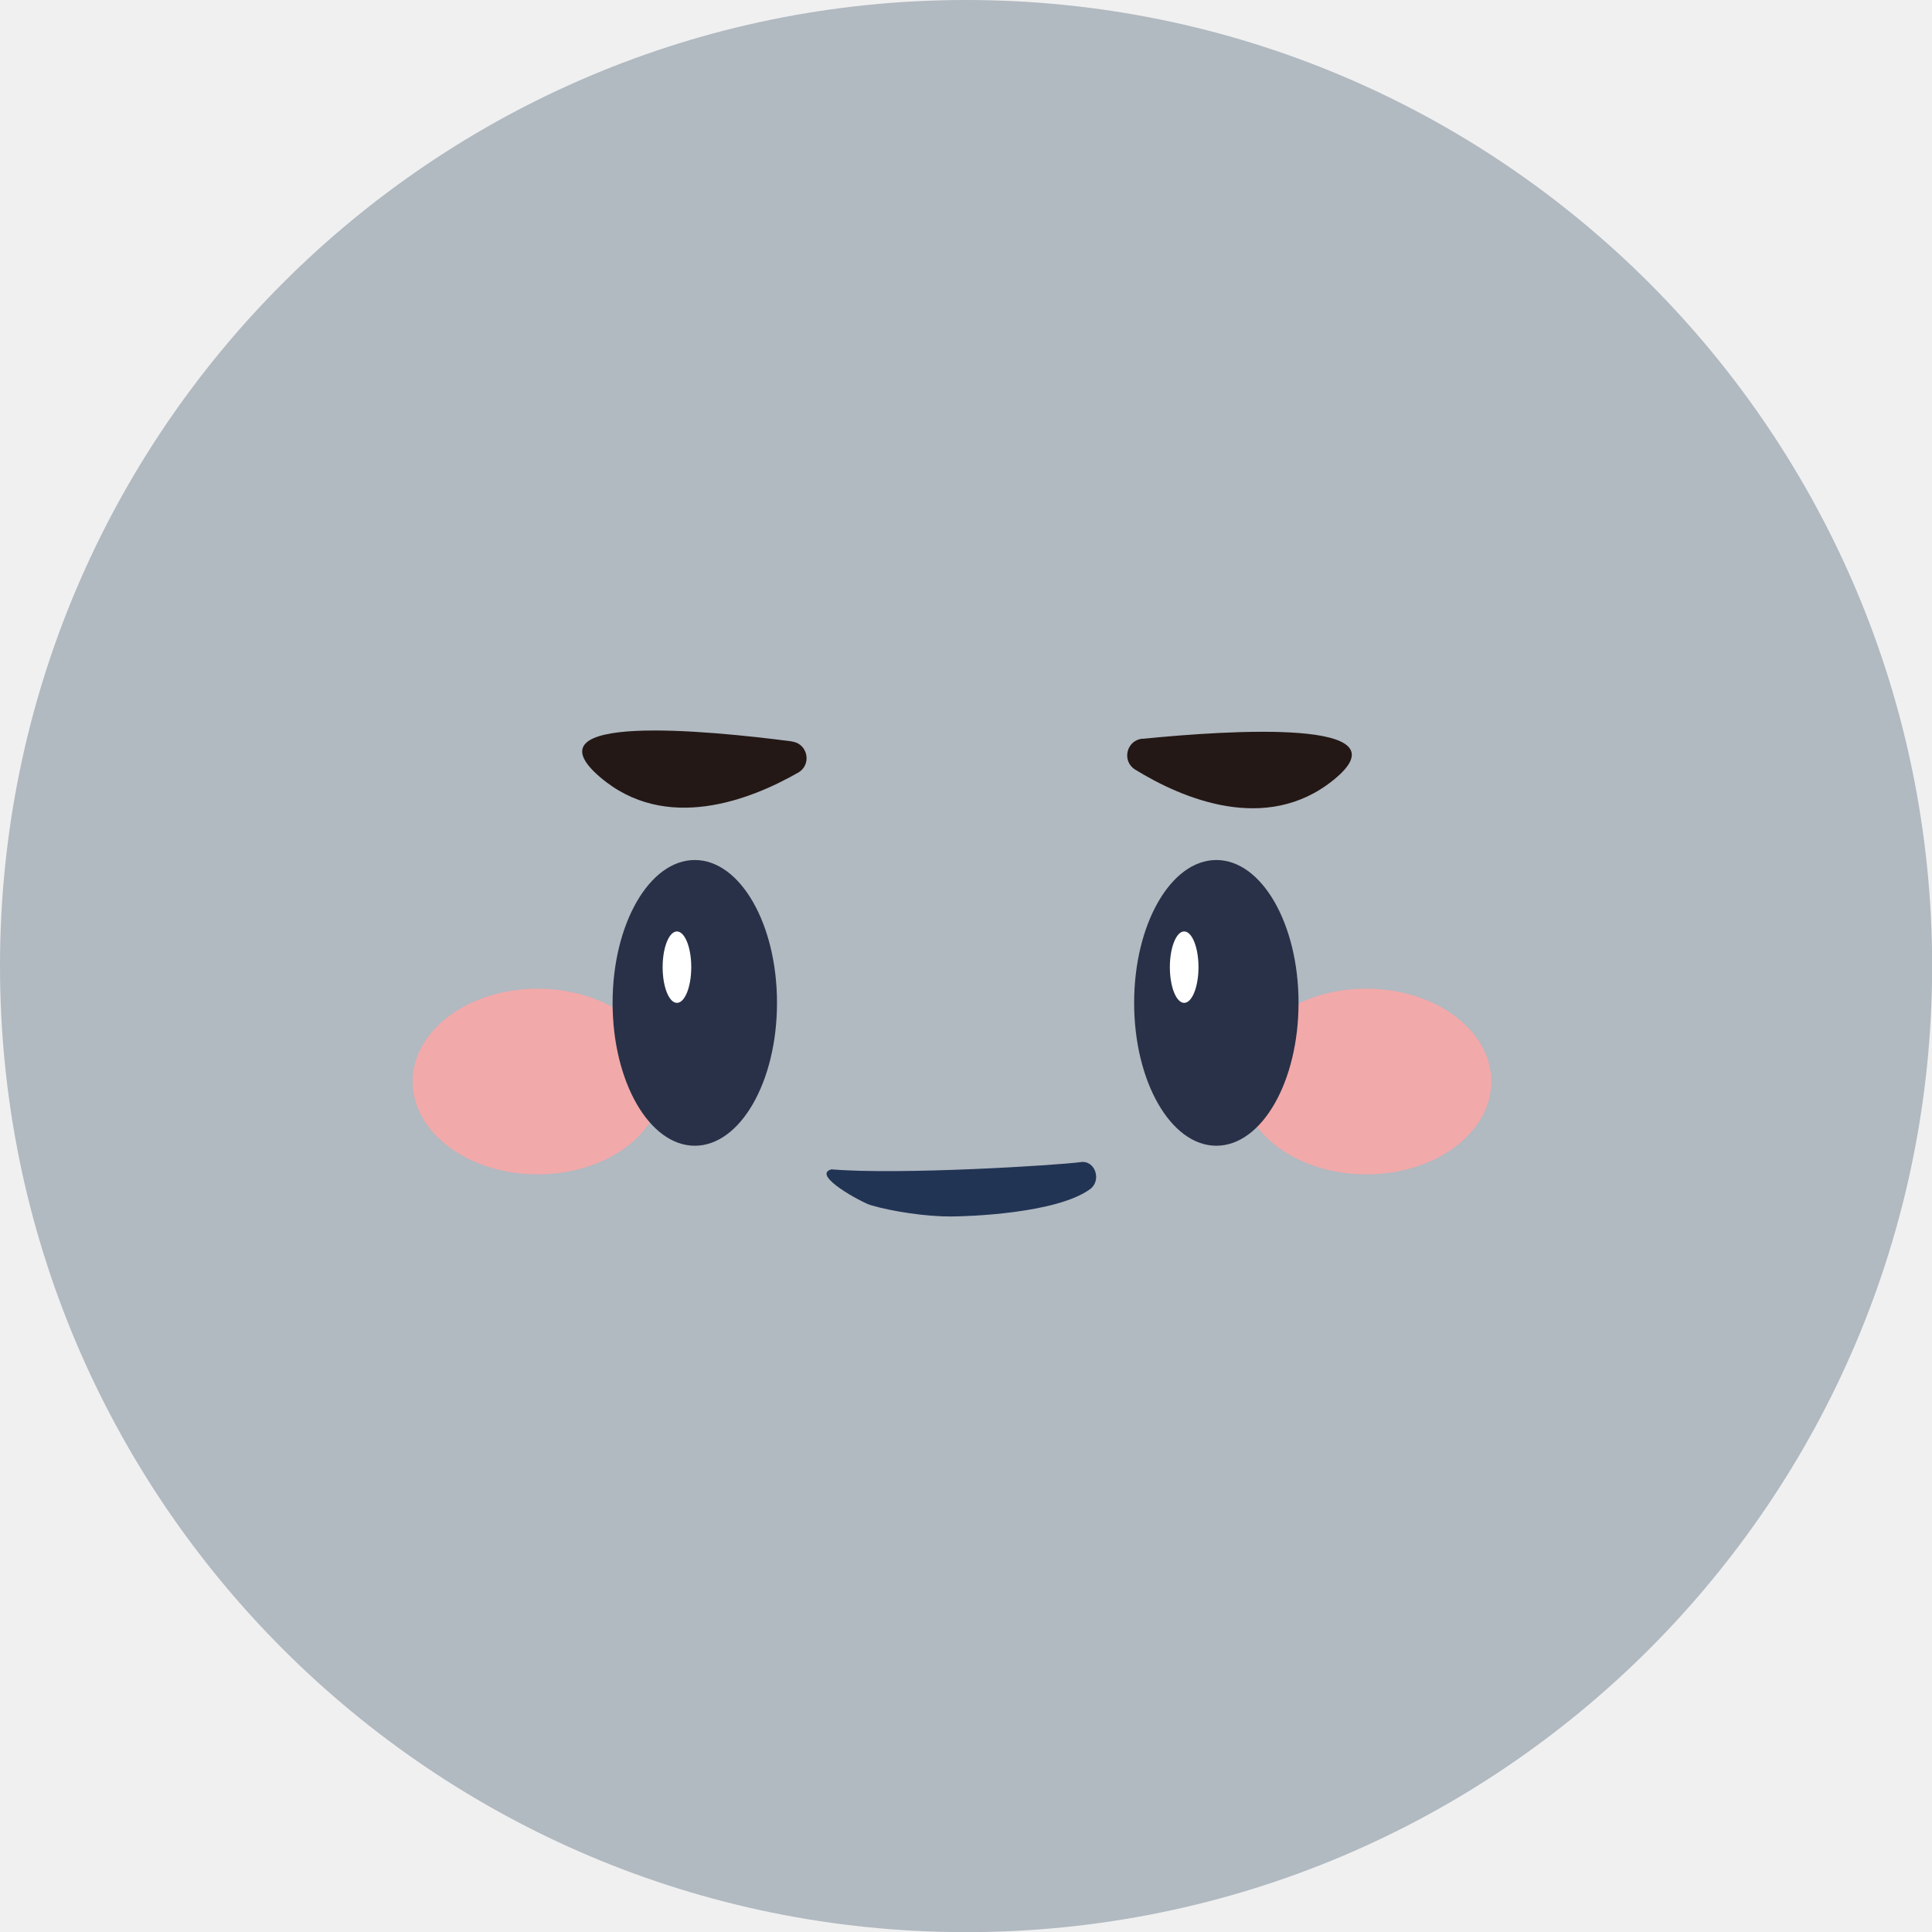
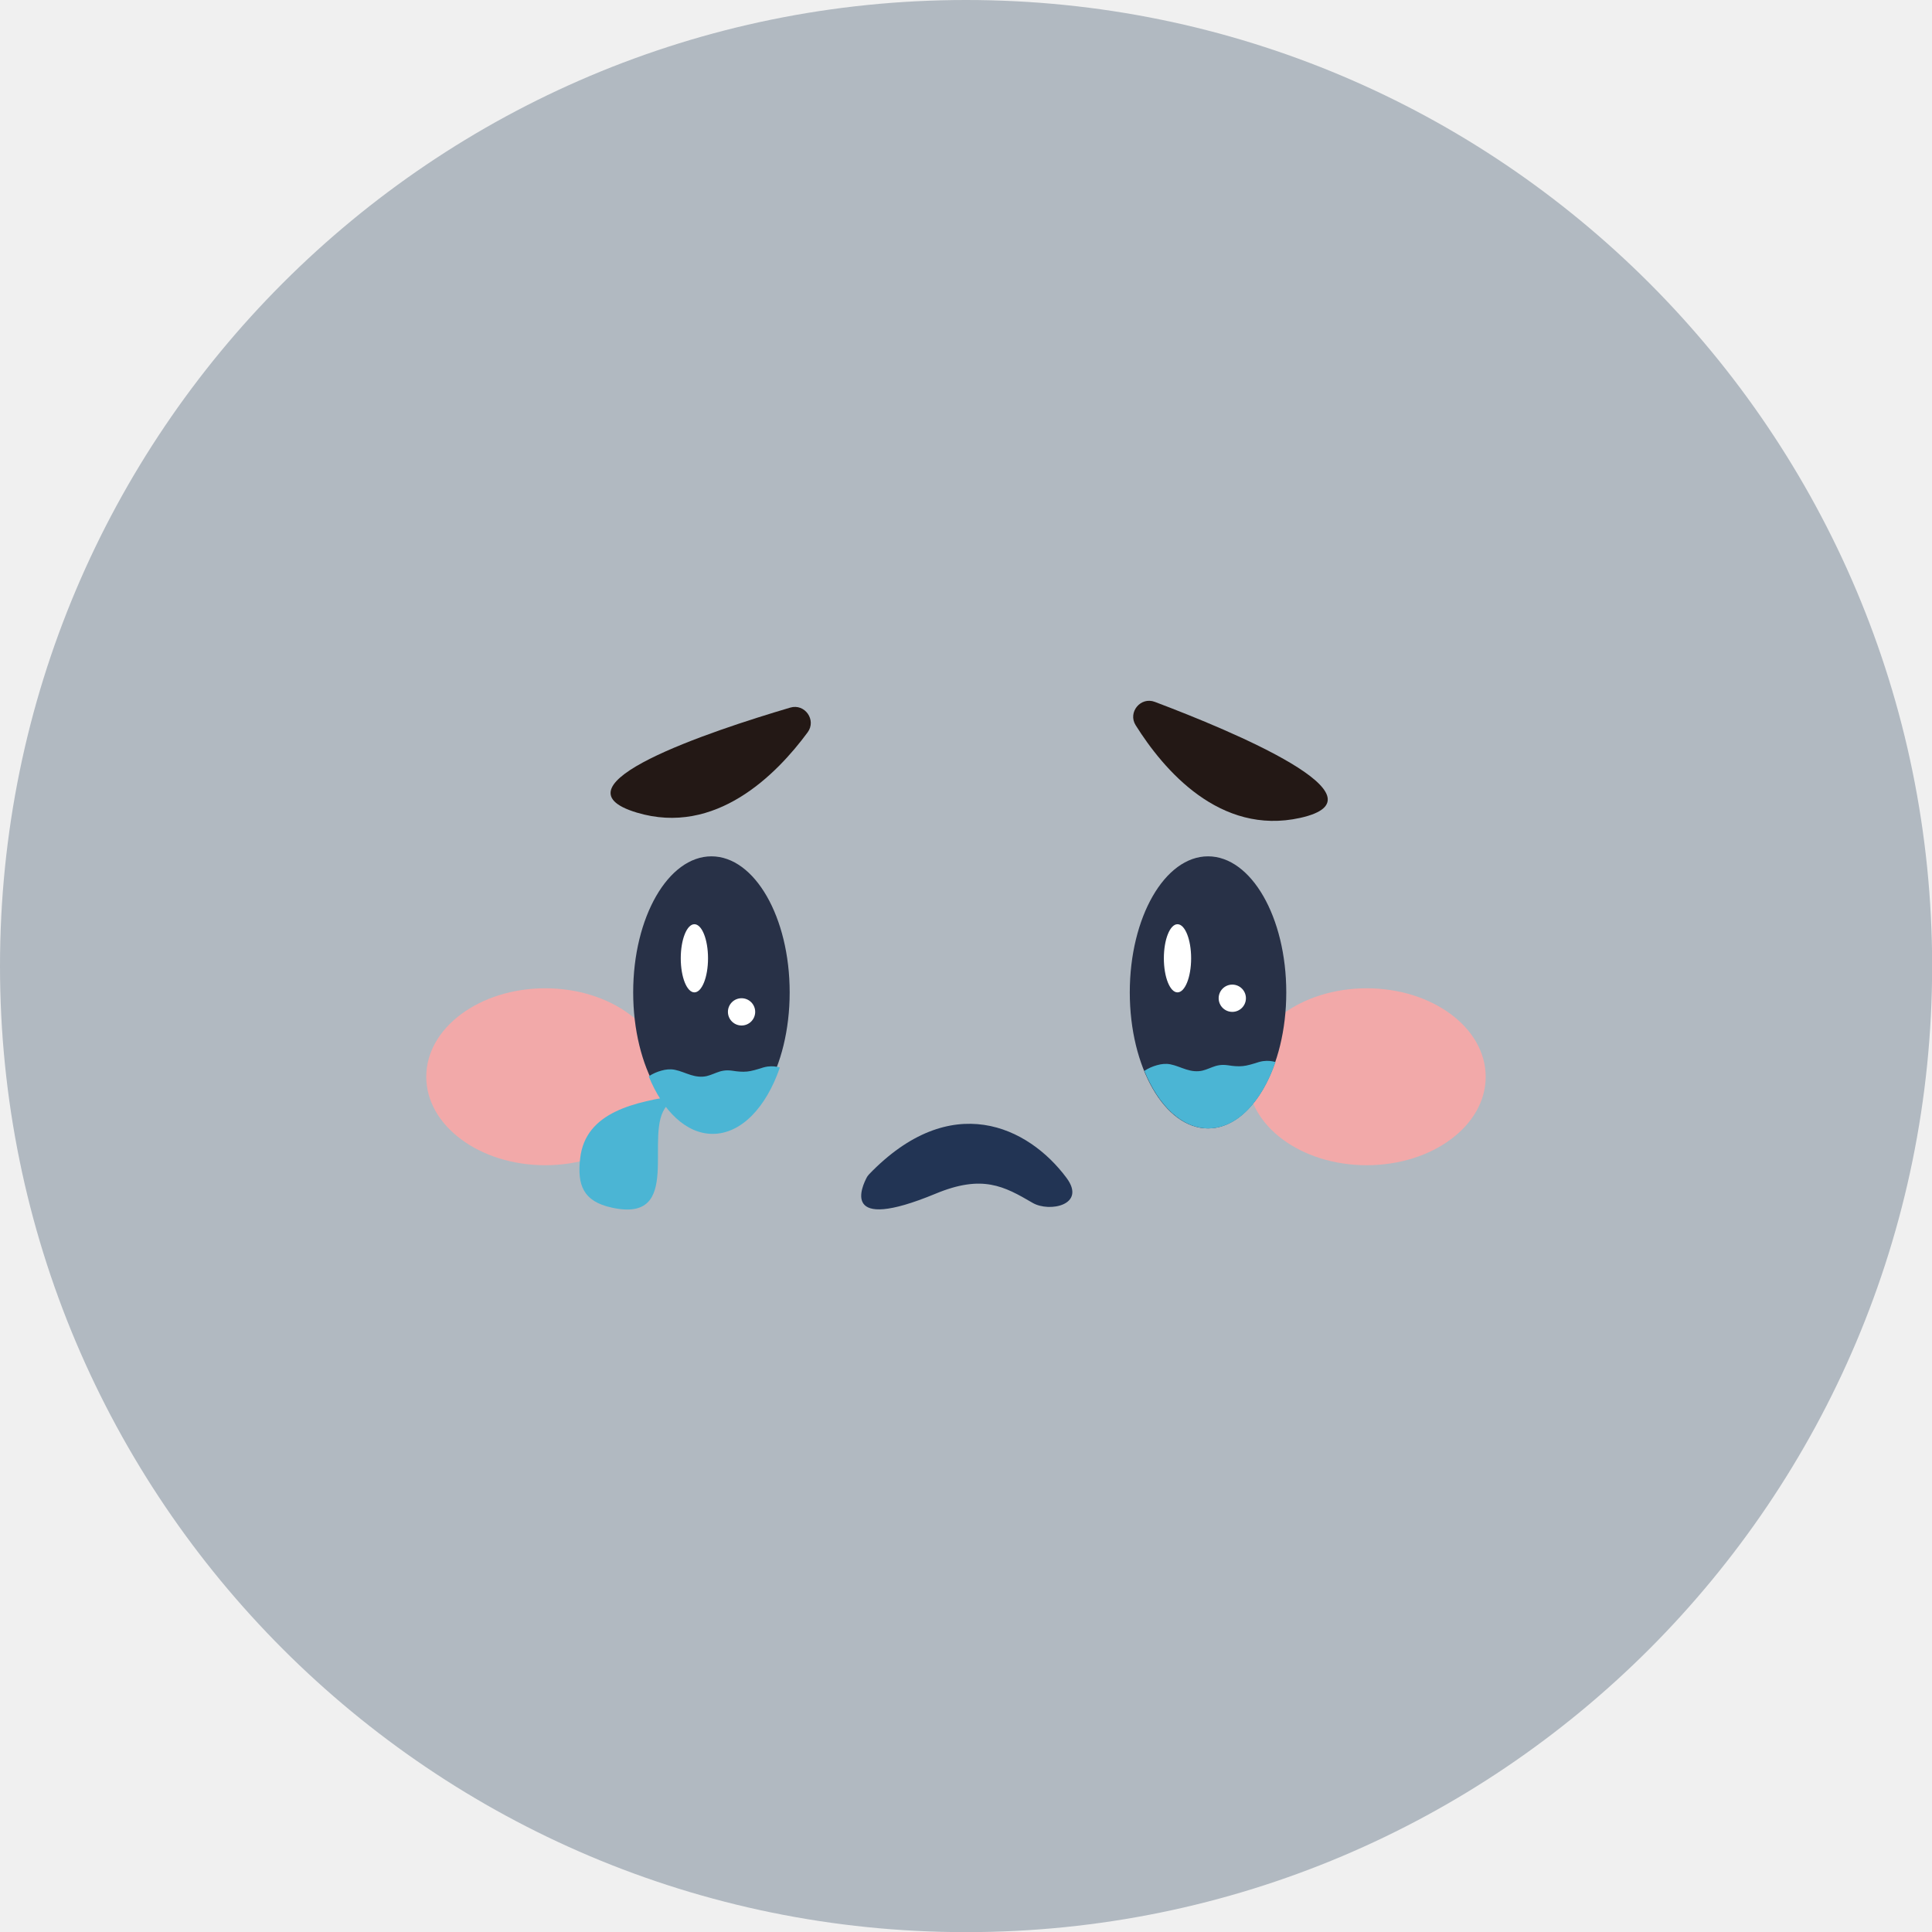
<svg xmlns="http://www.w3.org/2000/svg" id="_레이어_2" data-name="레이어 2" viewBox="0 0 141.73 141.73">
  <defs>
    <style>
      .cls-1 {
        fill: #b1b9c1;
      }

-       .cls-1, .cls-2, .cls-3, .cls-4, .cls-5, .cls-6 {
+       .cls-1, .cls-2, .cls-3, .cls-4, .cls-5, .cls-6, .cls-7 {
        stroke-width: 0px;
      }

      .cls-2 {
        fill: #231815;
      }

      .cls-3 {
+         fill: #4bb5d4;
+       }
+ 
+       .cls-4 {
        fill: #f2a9a9;
      }

-       .cls-4 {
+       .cls-5 {
        fill: #223454;
      }

-       .cls-5 {
+       .cls-6 {
        fill: #283147;
      }

-       .cls-6 {
+       .cls-7 {
        fill: #fff;
      }
    </style>
  </defs>
  <g id="_레이어_1-2" data-name="레이어 1">
    <circle class="cls-1" cx="70.87" cy="70.87" r="70.87" />
    <g>
-       <ellipse class="cls-3" cx="39.44" cy="79.34" rx="9.17" ry="6.81" />
-       <ellipse class="cls-3" cx="100.23" cy="79.34" rx="9.17" ry="6.81" />
-       <ellipse class="cls-5" cx="50.97" cy="73.57" rx="6.03" ry="10.48" />
-       <ellipse class="cls-5" cx="89.23" cy="73.57" rx="6.03" ry="10.48" />
-       <path class="cls-2" d="M83.8,54.19c-1.17.12-1.53,1.65-.52,2.27,3.45,2.12,9.59,4.75,14.53.77,5.62-4.53-7.61-3.67-14-3.03Z" />
-       <path class="cls-2" d="M58.1,54.4c1.17.15,1.47,1.7.45,2.28-3.52,2.01-9.73,4.45-14.54.32-5.48-4.7,7.72-3.44,14.09-2.61Z" />
-       <ellipse class="cls-6" cx="49.66" cy="70.95" rx="1.05" ry="2.62" />
-       <ellipse class="cls-6" cx="86.87" cy="70.95" rx="1.05" ry="2.62" />
+       <ellipse class="cls-4" cx="40" cy="78.99" rx="8.73" ry="6.49" />
+       <ellipse class="cls-4" cx="100.26" cy="78.99" rx="8.73" ry="6.49" />
+       <ellipse class="cls-6" cx="52.19" cy="72.8" rx="5.74" ry="9.98" />
+       <ellipse class="cls-6" cx="88.62" cy="72.8" rx="5.74" ry="9.98" />
+       <path class="cls-3" d="M56.32,78.24c-.22.03-.44.1-.65.17-.2.06-.4.12-.61.16-.34.07-.69.06-1.03.02-.22-.03-.44-.07-.66-.07-.19,0-.37.03-.55.08-.33.1-.64.26-.97.34-.39.09-.79.04-1.17-.08-.39-.12-.77-.3-1.17-.38-.34-.07-.67-.03-.99.06-.33.09-.65.23-.93.42,0,0,0,0,0,0,1.04,2.55,2.75,4.22,4.69,4.22,2.1,0,3.93-1.95,4.93-4.87-.28-.08-.57-.11-.87-.07Z" />
+       <path class="cls-3" d="M92.68,77.84c-.22.03-.44.1-.65.17-.2.06-.4.12-.61.16-.34.07-.69.06-1.03.02-.22-.03-.44-.07-.66-.07-.19,0-.37.03-.55.08-.33.1-.64.26-.97.34-.39.09-.79.04-1.17-.08-.39-.12-.77-.3-1.17-.38-.34-.07-.67-.03-.99.06-.33.09-.65.23-.93.42,0,0,0,0,0,0,1.04,2.55,2.75,4.22,4.69,4.22,2.1,0,3.93-1.95,4.93-4.87-.28-.08-.57-.11-.87-.07Z" />
+       <path class="cls-2" d="M84.72,51.49c-1.05-.4-2,.77-1.41,1.71,2.05,3.27,6.17,8.11,12.07,6.8,6.71-1.49-4.94-6.35-10.66-8.51Z" />
+       <path class="cls-2" d="M57.97,51.91c1.07-.32,1.94.91,1.28,1.81-2.29,3.11-6.76,7.63-12.54,5.89-6.58-1.98,5.4-5.97,11.26-7.7Z" />
+       <path class="cls-5" d="M63.73,86.17c6.03-6.28,11.71-3.53,14.51.24,1.48,1.99-1.26,2.55-2.49,1.83-2.09-1.22-3.68-2.1-7.12-.67-7.05,2.92-5.38-.57-5.03-1.22.03-.06.08-.12.13-.17Z" />
+       <ellipse class="cls-7" cx="50.94" cy="70.3" rx="1" ry="2.5" />
+       <ellipse class="cls-7" cx="86.38" cy="70.3" rx="1" ry="2.5" />
+       <path class="cls-3" d="M49.78,80.34c-3.1.5-6.83,1.17-7.22,4.64-.22,1.93.2,3.15,2.32,3.61,5.35,1.18,2.26-5.46,4.03-7.46" />
    </g>
-     <path class="cls-4" d="M60.96,85.78c5.03.43,16.67-.3,18.33-.53,1.05-.15,1.55,1.35.67,1.99-2.45,1.78-8.92,2-10.25,2-1.76,0-4.22-.35-5.86-.84-.6-.18-4.34-2.18-2.88-2.61Z" />
+     <circle class="cls-7" cx="90.4" cy="73.23" r="1" />
+     <circle class="cls-7" cx="54.4" cy="74.23" r="1" />
  </g>
</svg>
